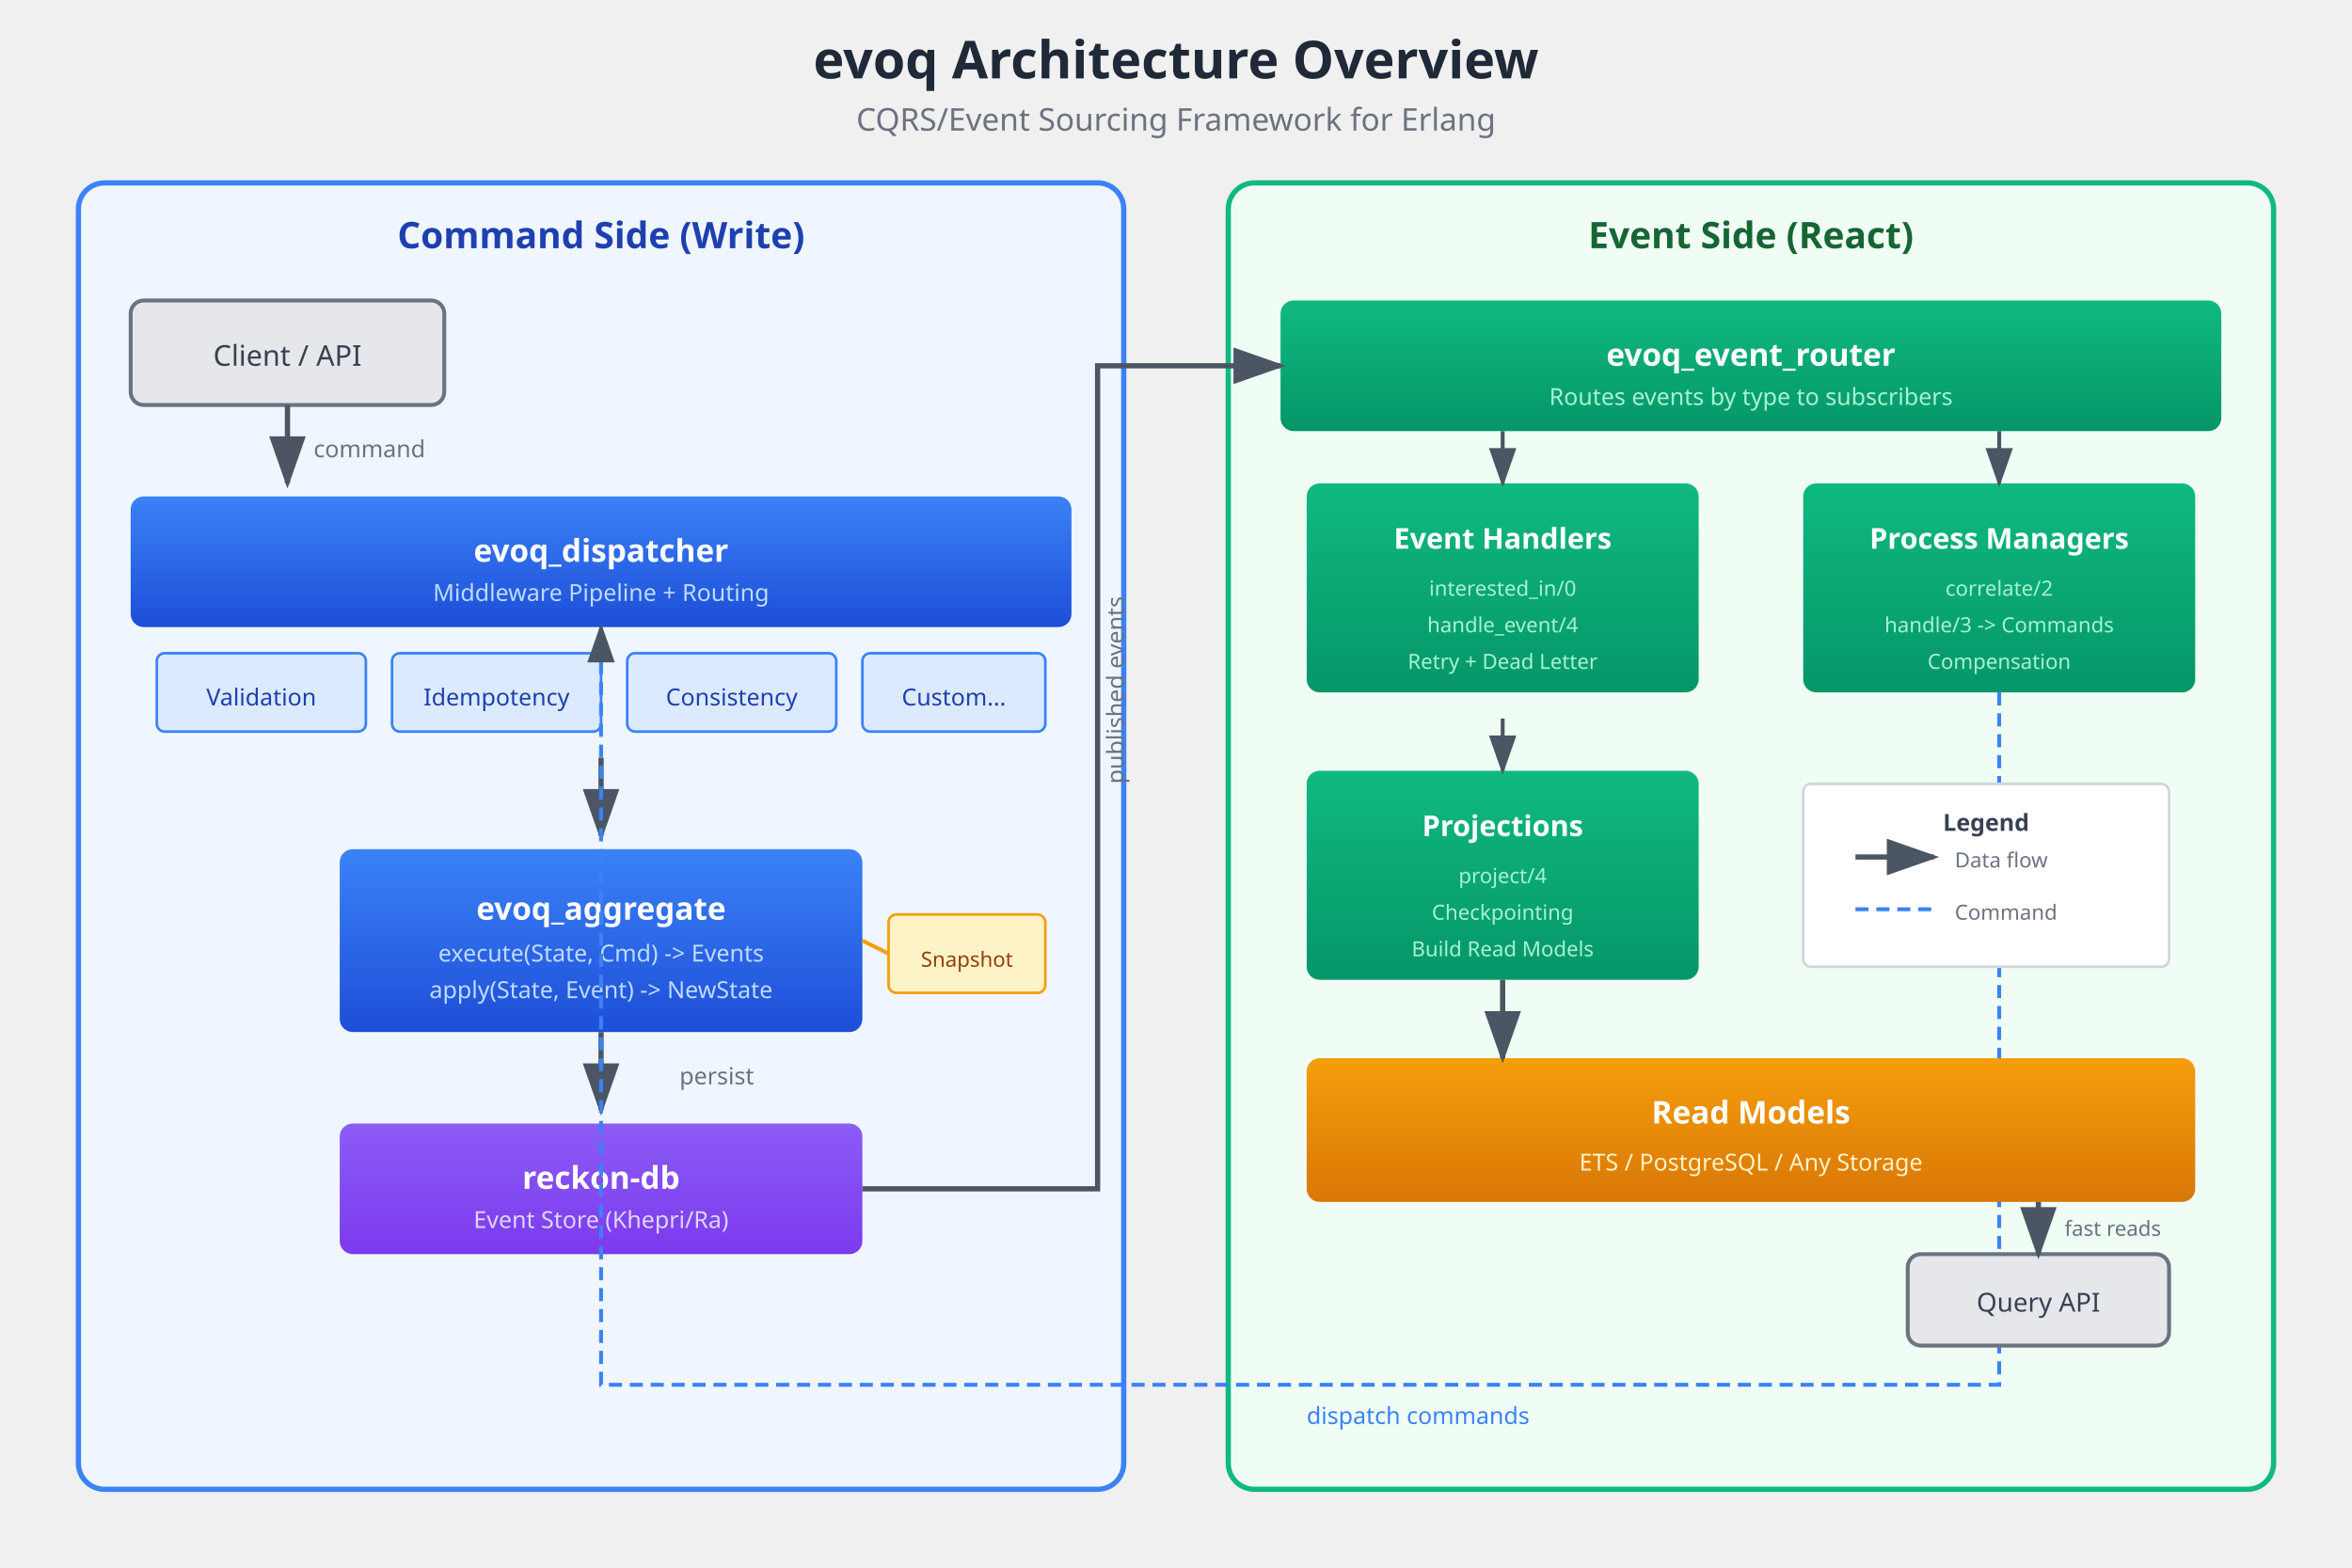
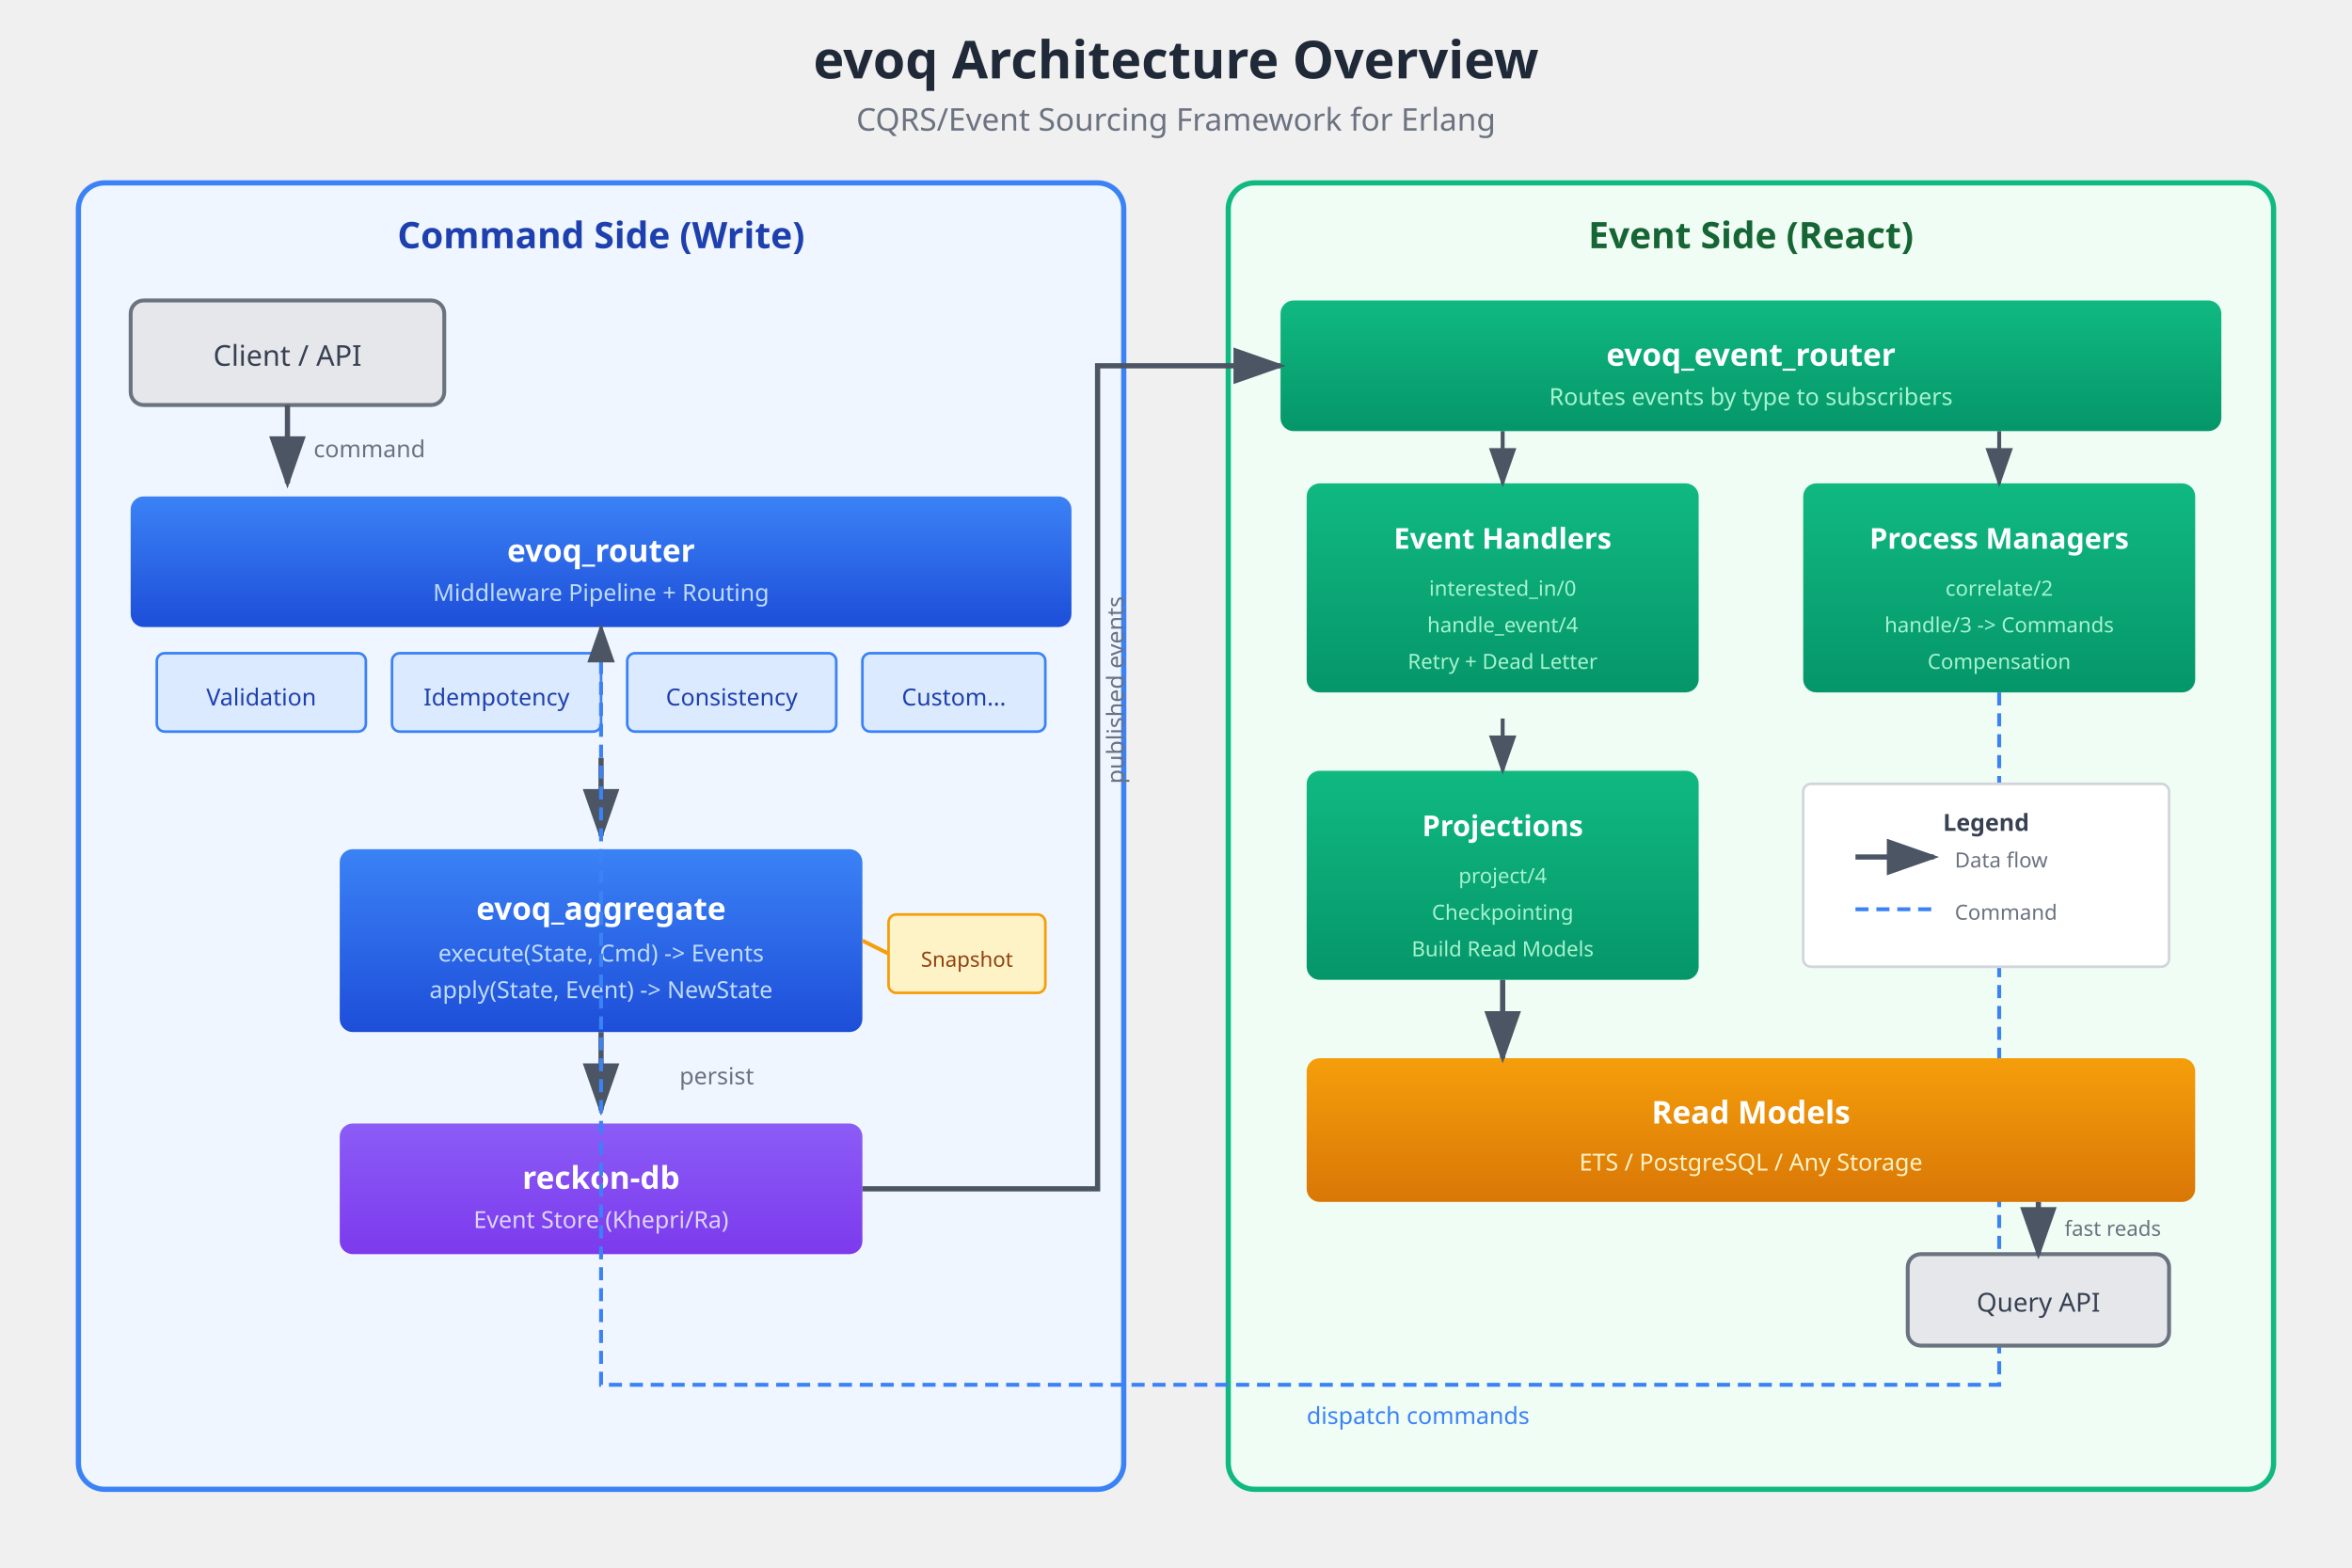
<svg xmlns="http://www.w3.org/2000/svg" viewBox="0 0 900 600">
  <defs>
    <marker id="arrowhead" markerWidth="10" markerHeight="7" refX="9" refY="3.5" orient="auto">
      <polygon points="0 0, 10 3.5, 0 7" fill="#4b5563" />
    </marker>
    <linearGradient id="commandGrad" x1="0%" y1="0%" x2="0%" y2="100%">
      <stop offset="0%" style="stop-color:#3b82f6;stop-opacity:1" />
      <stop offset="100%" style="stop-color:#1d4ed8;stop-opacity:1" />
    </linearGradient>
    <linearGradient id="eventGrad" x1="0%" y1="0%" x2="0%" y2="100%">
      <stop offset="0%" style="stop-color:#10b981;stop-opacity:1" />
      <stop offset="100%" style="stop-color:#059669;stop-opacity:1" />
    </linearGradient>
    <linearGradient id="storeGrad" x1="0%" y1="0%" x2="0%" y2="100%">
      <stop offset="0%" style="stop-color:#8b5cf6;stop-opacity:1" />
      <stop offset="100%" style="stop-color:#7c3aed;stop-opacity:1" />
    </linearGradient>
    <linearGradient id="readGrad" x1="0%" y1="0%" x2="0%" y2="100%">
      <stop offset="0%" style="stop-color:#f59e0b;stop-opacity:1" />
      <stop offset="100%" style="stop-color:#d97706;stop-opacity:1" />
    </linearGradient>
  </defs>
  <text x="450" y="30" font-family="system-ui, sans-serif" font-size="20" font-weight="bold" text-anchor="middle" fill="#1f2937">evoq Architecture Overview</text>
  <text x="450" y="50" font-family="system-ui, sans-serif" font-size="12" text-anchor="middle" fill="#6b7280">CQRS/Event Sourcing Framework for Erlang</text>
  <rect x="30" y="70" width="400" height="500" rx="10" fill="#eff6ff" stroke="#3b82f6" stroke-width="2" />
  <text x="230" y="95" font-family="system-ui, sans-serif" font-size="14" font-weight="bold" text-anchor="middle" fill="#1e40af">Command Side (Write)</text>
  <rect x="50" y="115" width="120" height="40" rx="5" fill="#e5e7eb" stroke="#6b7280" stroke-width="1.5" />
  <text x="110" y="140" font-family="system-ui, sans-serif" font-size="11" text-anchor="middle" fill="#374151">Client / API</text>
  <line x1="110" y1="155" x2="110" y2="185" stroke="#4b5563" stroke-width="2" marker-end="url(#arrowhead)" />
  <text x="120" y="175" font-family="system-ui, sans-serif" font-size="9" fill="#6b7280">command</text>
  <rect x="50" y="190" width="360" height="50" rx="5" fill="url(#commandGrad)" />
-   <text x="230" y="215" font-family="system-ui, sans-serif" font-size="12" font-weight="bold" text-anchor="middle" fill="white">evoq_dispatcher</text>
+   <text x="230" y="215" font-family="system-ui, sans-serif" font-size="12" font-weight="bold" text-anchor="middle" fill="white">evoq_router</text>
  <text x="230" y="230" font-family="system-ui, sans-serif" font-size="9" text-anchor="middle" fill="#bfdbfe">Middleware Pipeline + Routing</text>
  <rect x="60" y="250" width="80" height="30" rx="3" fill="#dbeafe" stroke="#3b82f6" />
  <text x="100" y="270" font-family="system-ui, sans-serif" font-size="9" text-anchor="middle" fill="#1e40af">Validation</text>
  <rect x="150" y="250" width="80" height="30" rx="3" fill="#dbeafe" stroke="#3b82f6" />
  <text x="190" y="270" font-family="system-ui, sans-serif" font-size="9" text-anchor="middle" fill="#1e40af">Idempotency</text>
  <rect x="240" y="250" width="80" height="30" rx="3" fill="#dbeafe" stroke="#3b82f6" />
  <text x="280" y="270" font-family="system-ui, sans-serif" font-size="9" text-anchor="middle" fill="#1e40af">Consistency</text>
  <rect x="330" y="250" width="70" height="30" rx="3" fill="#dbeafe" stroke="#3b82f6" />
  <text x="365" y="270" font-family="system-ui, sans-serif" font-size="9" text-anchor="middle" fill="#1e40af">Custom...</text>
  <line x1="230" y1="290" x2="230" y2="320" stroke="#4b5563" stroke-width="2" marker-end="url(#arrowhead)" />
  <rect x="130" y="325" width="200" height="70" rx="5" fill="url(#commandGrad)" />
  <text x="230" y="352" font-family="system-ui, sans-serif" font-size="12" font-weight="bold" text-anchor="middle" fill="white">evoq_aggregate</text>
  <text x="230" y="368" font-family="system-ui, sans-serif" font-size="9" text-anchor="middle" fill="#bfdbfe">execute(State, Cmd) -&gt; Events</text>
  <text x="230" y="382" font-family="system-ui, sans-serif" font-size="9" text-anchor="middle" fill="#bfdbfe">apply(State, Event) -&gt; NewState</text>
  <line x1="230" y1="395" x2="230" y2="425" stroke="#4b5563" stroke-width="2" marker-end="url(#arrowhead)" />
  <text x="260" y="415" font-family="system-ui, sans-serif" font-size="9" fill="#6b7280">persist</text>
  <rect x="130" y="430" width="200" height="50" rx="5" fill="url(#storeGrad)" />
  <text x="230" y="455" font-family="system-ui, sans-serif" font-size="12" font-weight="bold" text-anchor="middle" fill="white">reckon-db</text>
  <text x="230" y="470" font-family="system-ui, sans-serif" font-size="9" text-anchor="middle" fill="#ddd6fe">Event Store (Khepri/Ra)</text>
  <rect x="340" y="350" width="60" height="30" rx="3" fill="#fef3c7" stroke="#f59e0b" />
  <text x="370" y="370" font-family="system-ui, sans-serif" font-size="8" text-anchor="middle" fill="#92400e">Snapshot</text>
  <line x1="330" y1="360" x2="340" y2="365" stroke="#f59e0b" stroke-width="1.5" />
  <rect x="470" y="70" width="400" height="500" rx="10" fill="#f0fdf4" stroke="#10b981" stroke-width="2" />
  <text x="670" y="95" font-family="system-ui, sans-serif" font-size="14" font-weight="bold" text-anchor="middle" fill="#166534">Event Side (React)</text>
  <rect x="490" y="115" width="360" height="50" rx="5" fill="url(#eventGrad)" />
  <text x="670" y="140" font-family="system-ui, sans-serif" font-size="12" font-weight="bold" text-anchor="middle" fill="white">evoq_event_router</text>
  <text x="670" y="155" font-family="system-ui, sans-serif" font-size="9" text-anchor="middle" fill="#a7f3d0">Routes events by type to subscribers</text>
  <path d="M 330 455 L 420 455 L 420 140 L 490 140" fill="none" stroke="#4b5563" stroke-width="2" marker-end="url(#arrowhead)" />
  <text x="430" y="300" font-family="system-ui, sans-serif" font-size="9" fill="#6b7280" transform="rotate(-90, 430, 300)">published events</text>
  <rect x="500" y="185" width="150" height="80" rx="5" fill="url(#eventGrad)" />
  <text x="575" y="210" font-family="system-ui, sans-serif" font-size="11" font-weight="bold" text-anchor="middle" fill="white">Event Handlers</text>
  <text x="575" y="228" font-family="system-ui, sans-serif" font-size="8" text-anchor="middle" fill="#a7f3d0">interested_in/0</text>
  <text x="575" y="242" font-family="system-ui, sans-serif" font-size="8" text-anchor="middle" fill="#a7f3d0">handle_event/4</text>
  <text x="575" y="256" font-family="system-ui, sans-serif" font-size="8" text-anchor="middle" fill="#a7f3d0">Retry + Dead Letter</text>
  <rect x="690" y="185" width="150" height="80" rx="5" fill="url(#eventGrad)" />
  <text x="765" y="210" font-family="system-ui, sans-serif" font-size="11" font-weight="bold" text-anchor="middle" fill="white">Process Managers</text>
  <text x="765" y="228" font-family="system-ui, sans-serif" font-size="8" text-anchor="middle" fill="#a7f3d0">correlate/2</text>
  <text x="765" y="242" font-family="system-ui, sans-serif" font-size="8" text-anchor="middle" fill="#a7f3d0">handle/3 -&gt; Commands</text>
  <text x="765" y="256" font-family="system-ui, sans-serif" font-size="8" text-anchor="middle" fill="#a7f3d0">Compensation</text>
  <path d="M 765 265 L 765 530 L 230 530 L 230 240" fill="none" stroke="#3b82f6" stroke-width="1.5" stroke-dasharray="5,3" marker-end="url(#arrowhead)" />
  <text x="500" y="545" font-family="system-ui, sans-serif" font-size="9" fill="#3b82f6">dispatch commands</text>
  <rect x="500" y="295" width="150" height="80" rx="5" fill="url(#eventGrad)" />
  <text x="575" y="320" font-family="system-ui, sans-serif" font-size="11" font-weight="bold" text-anchor="middle" fill="white">Projections</text>
  <text x="575" y="338" font-family="system-ui, sans-serif" font-size="8" text-anchor="middle" fill="#a7f3d0">project/4</text>
  <text x="575" y="352" font-family="system-ui, sans-serif" font-size="8" text-anchor="middle" fill="#a7f3d0">Checkpointing</text>
  <text x="575" y="366" font-family="system-ui, sans-serif" font-size="8" text-anchor="middle" fill="#a7f3d0">Build Read Models</text>
  <rect x="500" y="405" width="340" height="55" rx="5" fill="url(#readGrad)" />
  <text x="670" y="430" font-family="system-ui, sans-serif" font-size="12" font-weight="bold" text-anchor="middle" fill="white">Read Models</text>
  <text x="670" y="448" font-family="system-ui, sans-serif" font-size="9" text-anchor="middle" fill="#fef3c7">ETS / PostgreSQL / Any Storage</text>
  <line x1="575" y1="375" x2="575" y2="405" stroke="#4b5563" stroke-width="2" marker-end="url(#arrowhead)" />
  <rect x="730" y="480" width="100" height="35" rx="5" fill="#e5e7eb" stroke="#6b7280" stroke-width="1.5" />
  <text x="780" y="502" font-family="system-ui, sans-serif" font-size="10" text-anchor="middle" fill="#374151">Query API</text>
  <line x1="780" y1="460" x2="780" y2="480" stroke="#4b5563" stroke-width="2" marker-end="url(#arrowhead)" />
  <text x="790" y="473" font-family="system-ui, sans-serif" font-size="8" fill="#6b7280">fast reads</text>
  <line x1="575" y1="165" x2="575" y2="185" stroke="#4b5563" stroke-width="1.5" marker-end="url(#arrowhead)" />
  <line x1="765" y1="165" x2="765" y2="185" stroke="#4b5563" stroke-width="1.5" marker-end="url(#arrowhead)" />
  <line x1="575" y1="275" x2="575" y2="295" stroke="#4b5563" stroke-width="1.5" marker-end="url(#arrowhead)" />
  <rect x="690" y="300" width="140" height="70" rx="3" fill="white" stroke="#d1d5db" />
  <text x="760" y="318" font-family="system-ui, sans-serif" font-size="9" font-weight="bold" text-anchor="middle" fill="#374151">Legend</text>
  <line x1="710" y1="328" x2="740" y2="328" stroke="#4b5563" stroke-width="2" marker-end="url(#arrowhead)" />
  <text x="748" y="332" font-family="system-ui, sans-serif" font-size="8" fill="#6b7280">Data flow</text>
  <line x1="710" y1="348" x2="740" y2="348" stroke="#3b82f6" stroke-width="1.5" stroke-dasharray="5,3" />
  <text x="748" y="352" font-family="system-ui, sans-serif" font-size="8" fill="#6b7280">Command</text>
</svg>
